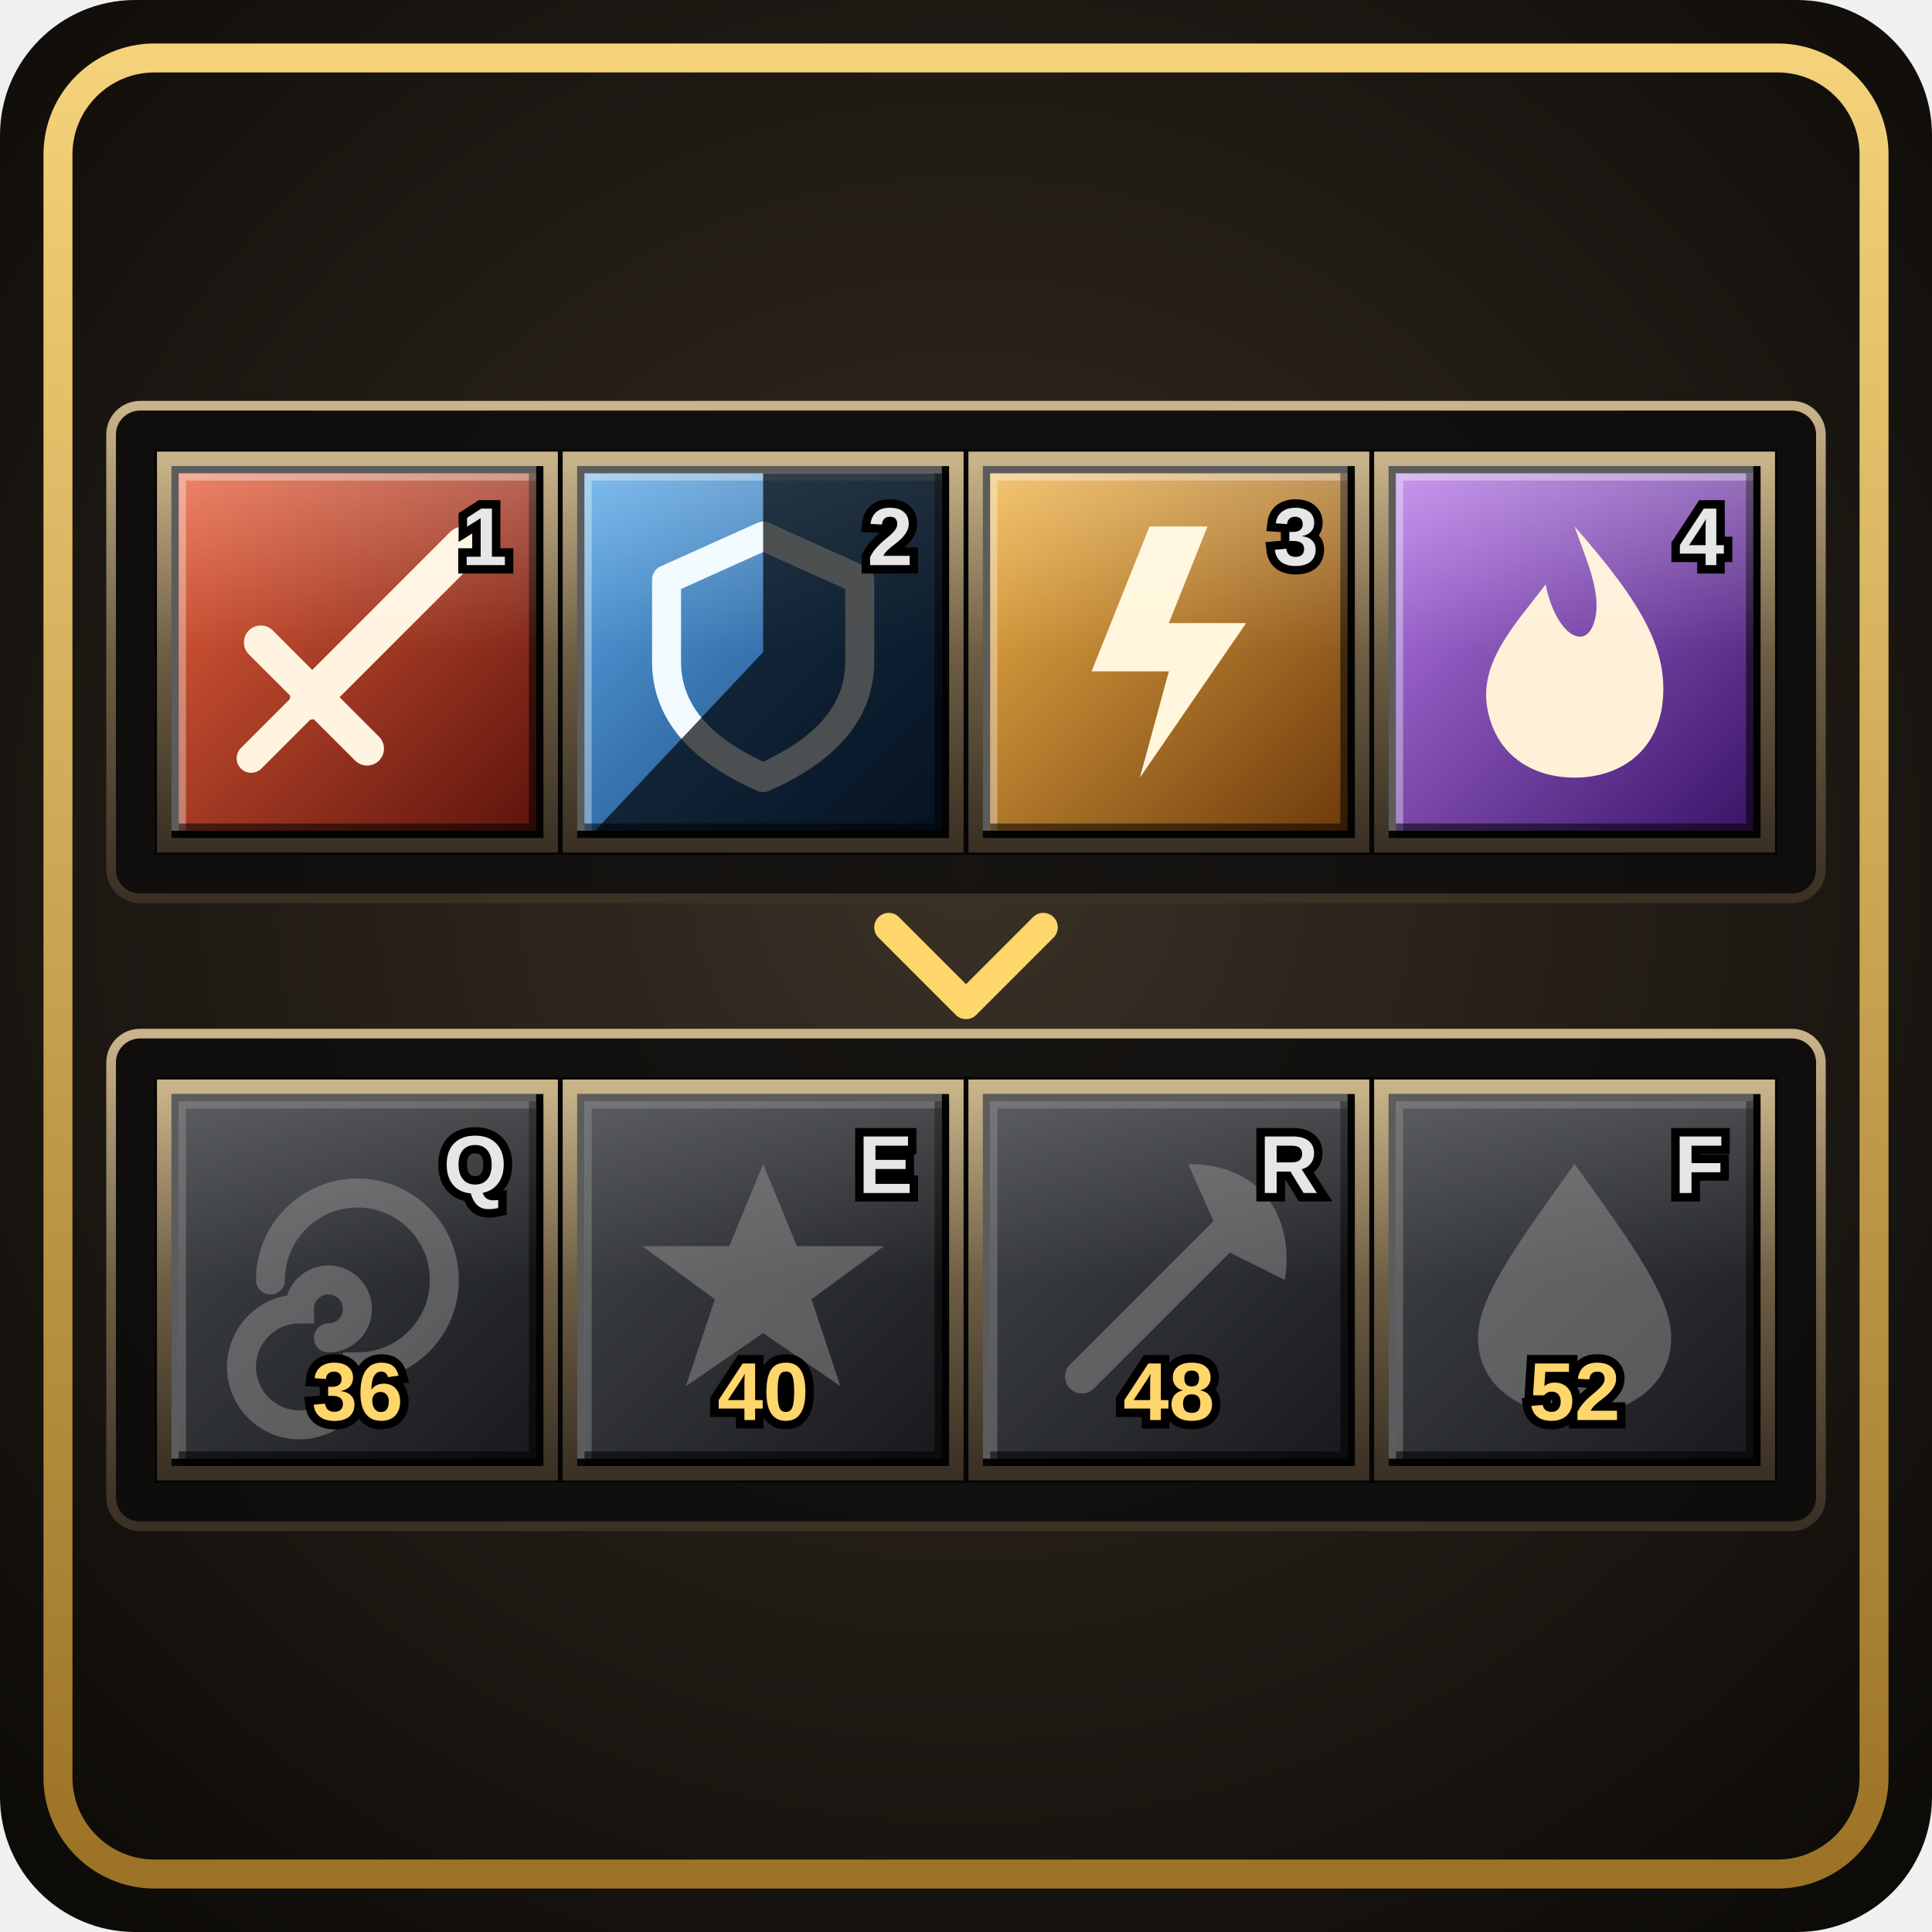
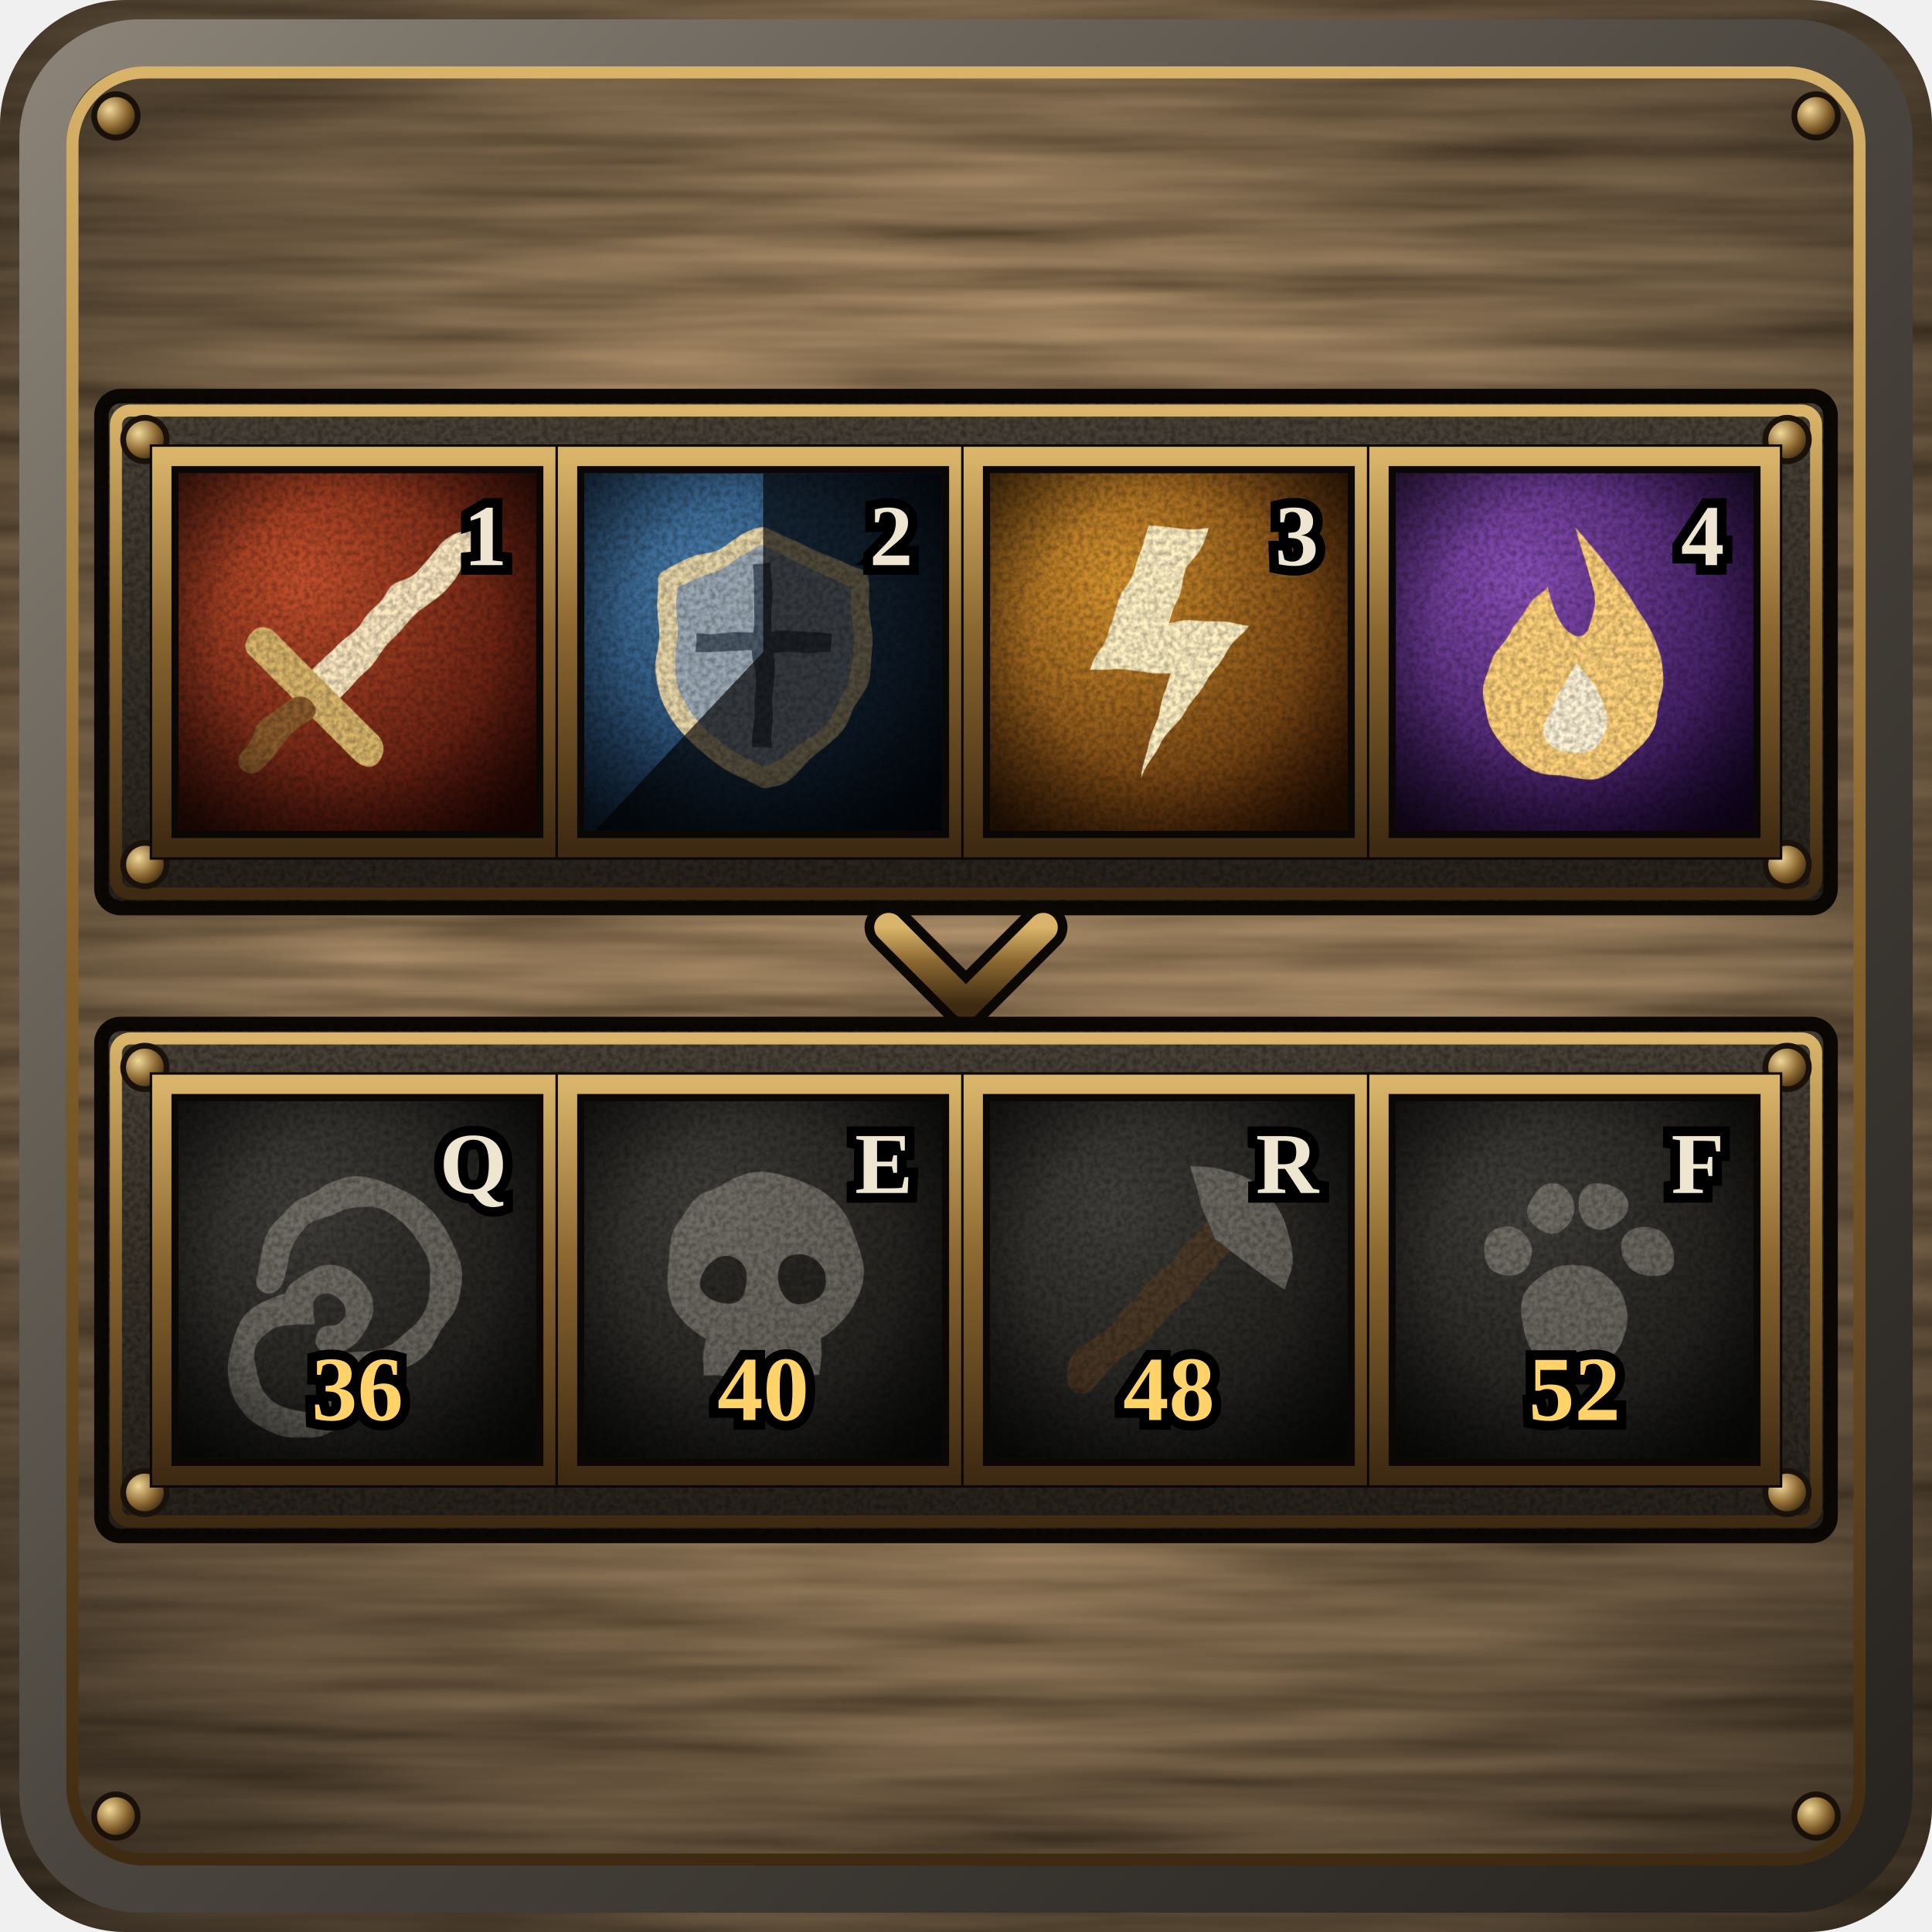
<svg xmlns="http://www.w3.org/2000/svg" width="400" height="400" viewBox="0 0 400 400">
  <defs>
-     <radialGradient id="bg" cx="50%" cy="45%" r="70%">
-       <stop offset="0" stop-color="#3a3026" />
-       <stop offset="0.6" stop-color="#1e1913" />
-       <stop offset="1" stop-color="#0d0b08" />
-     </radialGradient>
-     <linearGradient id="gold" x1="0" y1="0" x2="0" y2="1">
-       <stop offset="0" stop-color="#f3d27a" />
-       <stop offset="1" stop-color="#9c7326" />
+     <filter id="grain" x="0" y="0" width="100%" height="100%">
+       <feTurbulence type="fractalNoise" baseFrequency="0.9" numOctaves="2" seed="7" result="n" />
+       <feColorMatrix in="n" type="matrix" values="0 0 0 0 0  0 0 0 0 0  0 0 0 0 0  0 0 0 -1.1 0.75" />
+     </filter>
+     <filter id="wood" x="0" y="0" width="100%" height="100%">
+       <feTurbulence type="fractalNoise" baseFrequency="0.012 0.18" numOctaves="3" seed="3" result="n" />
+       <feColorMatrix in="n" type="matrix" values="0.42 0 0 0 0.06  0.28 0 0 0 0.035  0.15 0 0 0 0.015  0 0 0 0 1" />
+     </filter>
+     <filter id="paint">
+       <feTurbulence type="fractalNoise" baseFrequency="0.08" numOctaves="2" seed="5" result="t" />
+       <feDisplacementMap in="SourceGraphic" in2="t" scale="3" />
+     </filter>
+     <radialGradient id="vign" cx="50%" cy="45%" r="70%">
+       <stop offset="0.55" stop-color="#000" stop-opacity="0" />
+       <stop offset="1" stop-color="#000" stop-opacity="0.65" />
+     </radialGradient>
+     <radialGradient id="shade" cx="50%" cy="45%" r="75%">
+       <stop offset="0.4" stop-color="#000" stop-opacity="0" />
+       <stop offset="1" stop-color="#000" stop-opacity="0.7" />
+     </radialGradient>
+     <linearGradient id="bronze" x1="0" y1="0" x2="0" y2="1">
+       <stop offset="0" stop-color="#d9b46a" />
+       <stop offset="0.45" stop-color="#8a6630" />
+       <stop offset="1" stop-color="#3e2a12" />
    </linearGradient>
-     <linearGradient id="metal" x1="0" y1="0" x2="0" y2="1">
-       <stop offset="0" stop-color="#c9b48a" />
-       <stop offset="0.5" stop-color="#6e5e44" />
-       <stop offset="1" stop-color="#3a3024" />
+     <linearGradient id="iron" x1="0" y1="0" x2="1" y2="1">
+       <stop offset="0" stop-color="#8c8478" />
+       <stop offset="0.5" stop-color="#4a453e" />
+       <stop offset="1" stop-color="#26231f" />
    </linearGradient>
-     <linearGradient id="gloss" x1="0" y1="0" x2="0" y2="1">
-       <stop offset="0" stop-color="#ffffff" stop-opacity="0.22" />
-       <stop offset="1" stop-color="#ffffff" stop-opacity="0" />
+     <linearGradient id="stone" x1="0" y1="0" x2="0" y2="1">
+       <stop offset="0" stop-color="#4a4238" />
+       <stop offset="1" stop-color="#25201a" />
    </linearGradient>
-     <linearGradient id="g_red" x1="0" y1="0" x2="1" y2="1">
-       <stop offset="0" stop-color="#e8603c" />
-       <stop offset="1" stop-color="#5e140c" />
-     </linearGradient>
-     <linearGradient id="g_blue" x1="0" y1="0" x2="1" y2="1">
-       <stop offset="0" stop-color="#5aa8e8" />
-       <stop offset="1" stop-color="#123a6e" />
-     </linearGradient>
-     <linearGradient id="g_amber" x1="0" y1="0" x2="1" y2="1">
-       <stop offset="0" stop-color="#f0b44a" />
-       <stop offset="1" stop-color="#6e3a0c" />
-     </linearGradient>
-     <linearGradient id="g_violet" x1="0" y1="0" x2="1" y2="1">
-       <stop offset="0" stop-color="#b77ae8" />
-       <stop offset="1" stop-color="#3a1468" />
-     </linearGradient>
-     <linearGradient id="g_grey" x1="0" y1="0" x2="1" y2="1">
-       <stop offset="0" stop-color="#6a6e74" />
-       <stop offset="1" stop-color="#24272b" />
-     </linearGradient>
+     <radialGradient id="rivet" cx="35%" cy="35%" r="70%">
+       <stop offset="0" stop-color="#f0d89a" />
+       <stop offset="0.6" stop-color="#8a6630" />
+       <stop offset="1" stop-color="#3a2810" />
+     </radialGradient>
+     <clipPath id="tile">
+       <rect x="0" y="0" width="400" height="400" rx="26" />
+     </clipPath>
+     <radialGradient id="g_red" cx="35%" cy="30%" r="85%">
+       <stop offset="0" stop-color="#c4502c" />
+       <stop offset="1" stop-color="#3e0c06" />
+     </radialGradient>
+     <radialGradient id="g_blue" cx="35%" cy="30%" r="85%">
+       <stop offset="0" stop-color="#4a7fae" />
+       <stop offset="1" stop-color="#0e2440" />
+     </radialGradient>
+     <radialGradient id="g_amber" cx="35%" cy="30%" r="85%">
+       <stop offset="0" stop-color="#d8952e" />
+       <stop offset="1" stop-color="#4a2006" />
+     </radialGradient>
+     <radialGradient id="g_violet" cx="35%" cy="30%" r="85%">
+       <stop offset="0" stop-color="#8a4fb8" />
+       <stop offset="1" stop-color="#240a3e" />
+     </radialGradient>
+     <radialGradient id="g_grey" cx="35%" cy="30%" r="85%">
+       <stop offset="0" stop-color="#5c5a54" />
+       <stop offset="1" stop-color="#1c1b18" />
+     </radialGradient>
  </defs>
-   <rect x="0" y="0" width="400" height="400" rx="28" fill="url(#bg)" />
-   <rect x="12" y="12" width="376" height="376" rx="20" fill="none" stroke="url(#gold)" stroke-width="6" />
+   <g clip-path="url(#tile)">
+     <rect x="0" y="0" width="400" height="400" filter="url(#wood)" />
+     <rect x="0" y="0" width="400" height="400" fill="url(#shade)" />
+   </g>
+   <rect x="9" y="9" width="382" height="382" rx="20" fill="none" stroke="url(#iron)" stroke-width="10" />
+   <rect x="15" y="15" width="370" height="370" rx="15" fill="none" stroke="url(#bronze)" stroke-width="2.5" />
+   <circle cx="24" cy="24" r="4.5" fill="url(#rivet)" stroke="#1a120a" stroke-width="1.2" />
+   <circle cx="376" cy="24" r="4.5" fill="url(#rivet)" stroke="#1a120a" stroke-width="1.2" />
+   <circle cx="24" cy="376" r="4.5" fill="url(#rivet)" stroke="#1a120a" stroke-width="1.2" />
+   <circle cx="376" cy="376" r="4.5" fill="url(#rivet)" stroke="#1a120a" stroke-width="1.2" />
  <g transform="translate(0,28)">
-     <rect x="23.0" y="56.0" width="354" height="102" rx="6" fill="#0b0b0b" fill-opacity="0.75" stroke="url(#metal)" stroke-width="2" />
+     <rect x="21.0" y="54.0" width="358" height="106" rx="4" fill="url(#stone)" stroke="#0a0704" stroke-width="3" />
+     <rect x="21.0" y="54.0" width="358" height="106" rx="4" filter="url(#grain)" opacity="0.6" />
+     <rect x="24.0" y="57.0" width="352" height="100" rx="3" fill="none" stroke="url(#bronze)" stroke-width="2.5" />
+     <circle cx="30.0" cy="63.0" r="4.5" fill="url(#rivet)" stroke="#1a120a" stroke-width="1.2" />
+     <circle cx="370.0" cy="63.0" r="4.5" fill="url(#rivet)" stroke="#1a120a" stroke-width="1.2" />
+     <circle cx="30.0" cy="151.0" r="4.5" fill="url(#rivet)" stroke="#1a120a" stroke-width="1.2" />
+     <circle cx="370.0" cy="151.0" r="4.5" fill="url(#rivet)" stroke="#1a120a" stroke-width="1.2" />
    <g transform="translate(74.0,107)">
-       <rect x="-42.0" y="-42.0" width="84" height="84" fill="#050505" />
-       <rect x="-40.0" y="-40.0" width="80" height="80" fill="none" stroke="url(#metal)" stroke-width="3" />
+       <rect x="-43.0" y="-43.0" width="86" height="86" fill="#0a0704" />
+       <rect x="-40.5" y="-40.5" width="81" height="81" fill="none" stroke="url(#bronze)" stroke-width="4" />
      <rect x="-37.0" y="-37.0" width="74" height="74" fill="url(#g_red)" />
-       <g opacity="1">
-         <path d="M -10 10 L 22 -22" stroke="#fff4e0" stroke-width="8" stroke-linecap="round" />
-         <path d="M -20 -2 L 2 20" stroke="#fff4e0" stroke-width="7" stroke-linecap="round" />
-         <path d="M -12 12 L -22 22" stroke="#fff4e0" stroke-width="6" stroke-linecap="round" />
-       </g>
-       <path d="M -37.0 37.0 L -37.0 -37.0 L 37.0 -37.0" fill="none" stroke="#ffffff" stroke-opacity="0.35" stroke-width="3" />
-       <path d="M -37.0 37.0 L 37.0 37.0 L 37.0 -37.0" fill="none" stroke="#000000" stroke-opacity="0.55" stroke-width="3" />
-       <rect x="-37.0" y="-37.0" width="74" height="37.0" fill="url(#gloss)" />
-       <text x="31.0" y="-18.0" text-anchor="end" font-family="Arial, Helvetica, sans-serif" font-weight="700" font-size="17" fill="#e6e6e6" stroke="#000" stroke-width="3.5" paint-order="stroke">1</text>
+       <g opacity="1" filter="url(#paint)">
+         <path d="M -10 10 L 22 -22" stroke="#fbe7c0" stroke-width="7" stroke-linecap="round" />
+         <path d="M -20 -2 L 2 20" stroke="#d9b56a" stroke-width="7" stroke-linecap="round" />
+         <path d="M -12 12 L -22 22" stroke="#8a5a2b" stroke-width="6" stroke-linecap="round" />
+       </g>
+       <rect x="-37.0" y="-37.0" width="74" height="74" filter="url(#grain)" opacity="0.5" />
+       <rect x="-37.0" y="-37.0" width="74" height="74" fill="url(#vign)" />
+       <text x="31.0" y="-18.0" text-anchor="end" font-family="Georgia, 'Times New Roman', serif" font-weight="700" font-size="18" fill="#efe6d2" stroke="#000" stroke-width="4" paint-order="stroke">1</text>
    </g>
    <g transform="translate(158.0,107)">
-       <rect x="-42.0" y="-42.0" width="84" height="84" fill="#050505" />
-       <rect x="-40.0" y="-40.0" width="80" height="80" fill="none" stroke="url(#metal)" stroke-width="3" />
+       <rect x="-43.0" y="-43.0" width="86" height="86" fill="#0a0704" />
+       <rect x="-40.5" y="-40.5" width="81" height="81" fill="none" stroke="url(#bronze)" stroke-width="4" />
      <rect x="-37.0" y="-37.0" width="74" height="74" fill="url(#g_blue)" />
-       <g opacity="1">
-         <path d="M 0 -24 L 20 -15 L 20 2 C 20 15 9 22 0 26 C -9 22 -20 15 -20 2 L -20 -15 Z" fill="none" stroke="#f0faff" stroke-width="6" stroke-linejoin="round" />
-       </g>
-       <path d="M -37.0 37.0 L -37.0 -37.0 L 37.0 -37.0" fill="none" stroke="#ffffff" stroke-opacity="0.35" stroke-width="3" />
-       <path d="M -37.0 37.0 L 37.0 37.0 L 37.0 -37.0" fill="none" stroke="#000000" stroke-opacity="0.55" stroke-width="3" />
-       <rect x="-37.0" y="-37.0" width="74" height="37.0" fill="url(#gloss)" />
-       <clipPath id="cdclip">
+       <g opacity="1" filter="url(#paint)">
+         <path d="M 0 -24 L 20 -15 L 20 2 C 20 15 9 22 0 26 C -9 22 -20 15 -20 2 L -20 -15 Z" fill="#9aa8b4" stroke="#e6d5a8" stroke-width="4" stroke-linejoin="round" />
+         <path d="M 0 -18 L 0 20 M -14 -2 L 14 -2" stroke="#4a5866" stroke-width="4" />
+       </g>
+       <rect x="-37.0" y="-37.0" width="74" height="74" filter="url(#grain)" opacity="0.5" />
+       <rect x="-37.0" y="-37.0" width="74" height="74" fill="url(#vign)" />
+       <clipPath id="cd1">
        <rect x="-37.0" y="-37.0" width="74" height="74" />
      </clipPath>
-       <path clip-path="url(#cdclip)" d="M 0 0 L 0 -74 A 74 74 0 1 1 -50.7 53.9 Z" fill="#000" fill-opacity="0.68" />
-       <text x="31.0" y="-18.0" text-anchor="end" font-family="Arial, Helvetica, sans-serif" font-weight="700" font-size="17" fill="#e6e6e6" stroke="#000" stroke-width="3.5" paint-order="stroke">2</text>
+       <path clip-path="url(#cd1)" d="M 0 0 L 0 -74 A 74 74 0 1 1 -50.7 53.9 Z" fill="#000" fill-opacity="0.66" />
+       <text x="31.0" y="-18.0" text-anchor="end" font-family="Georgia, 'Times New Roman', serif" font-weight="700" font-size="18" fill="#efe6d2" stroke="#000" stroke-width="4" paint-order="stroke">2</text>
    </g>
    <g transform="translate(242.0,107)">
-       <rect x="-42.0" y="-42.0" width="84" height="84" fill="#050505" />
-       <rect x="-40.0" y="-40.0" width="80" height="80" fill="none" stroke="url(#metal)" stroke-width="3" />
+       <rect x="-43.0" y="-43.0" width="86" height="86" fill="#0a0704" />
+       <rect x="-40.5" y="-40.5" width="81" height="81" fill="none" stroke="url(#bronze)" stroke-width="4" />
      <rect x="-37.0" y="-37.0" width="74" height="74" fill="url(#g_amber)" />
-       <g opacity="1">
-         <path d="M -4 -26 L -16 4 L 0 4 L -6 26 L 16 -6 L 0 -6 L 8 -26 Z" fill="#fff6dc" />
-       </g>
-       <path d="M -37.0 37.0 L -37.0 -37.0 L 37.0 -37.0" fill="none" stroke="#ffffff" stroke-opacity="0.35" stroke-width="3" />
-       <path d="M -37.0 37.0 L 37.0 37.0 L 37.0 -37.0" fill="none" stroke="#000000" stroke-opacity="0.55" stroke-width="3" />
-       <rect x="-37.0" y="-37.0" width="74" height="37.0" fill="url(#gloss)" />
-       <text x="31.0" y="-18.0" text-anchor="end" font-family="Arial, Helvetica, sans-serif" font-weight="700" font-size="17" fill="#e6e6e6" stroke="#000" stroke-width="3.5" paint-order="stroke">3</text>
+       <g opacity="1" filter="url(#paint)">
+         <path d="M -4 -26 L -16 4 L 0 4 L -6 26 L 16 -6 L 0 -6 L 8 -26 Z" fill="#fff1c4" />
+       </g>
+       <rect x="-37.0" y="-37.0" width="74" height="74" filter="url(#grain)" opacity="0.5" />
+       <rect x="-37.0" y="-37.0" width="74" height="74" fill="url(#vign)" />
+       <text x="31.0" y="-18.0" text-anchor="end" font-family="Georgia, 'Times New Roman', serif" font-weight="700" font-size="18" fill="#efe6d2" stroke="#000" stroke-width="4" paint-order="stroke">3</text>
    </g>
    <g transform="translate(326.0,107)">
-       <rect x="-42.0" y="-42.0" width="84" height="84" fill="#050505" />
-       <rect x="-40.0" y="-40.0" width="80" height="80" fill="none" stroke="url(#metal)" stroke-width="3" />
+       <rect x="-43.0" y="-43.0" width="86" height="86" fill="#0a0704" />
+       <rect x="-40.5" y="-40.5" width="81" height="81" fill="none" stroke="url(#bronze)" stroke-width="4" />
      <rect x="-37.0" y="-37.0" width="74" height="74" fill="url(#g_violet)" />
-       <g opacity="1">
-         <path d="M 0 -26 C 14 -10 20 0 18 12 C 16 22 8 26 0 26 C -8 26 -16 22 -18 12 C -20 2 -12 -6 -6 -14 C -4 -4 2 0 4 -6 C 6 -12 2 -20 0 -26 Z" fill="#fff0d8" />
-       </g>
-       <path d="M -37.0 37.0 L -37.0 -37.0 L 37.0 -37.0" fill="none" stroke="#ffffff" stroke-opacity="0.35" stroke-width="3" />
-       <path d="M -37.0 37.0 L 37.0 37.0 L 37.0 -37.0" fill="none" stroke="#000000" stroke-opacity="0.55" stroke-width="3" />
-       <rect x="-37.0" y="-37.0" width="74" height="37.0" fill="url(#gloss)" />
-       <text x="31.0" y="-18.0" text-anchor="end" font-family="Arial, Helvetica, sans-serif" font-weight="700" font-size="17" fill="#e6e6e6" stroke="#000" stroke-width="3.5" paint-order="stroke">4</text>
-     </g>
-     <path d="M 184 164 L 200 180 L 216 164" fill="none" stroke="#ffd66b" stroke-width="6" stroke-linecap="round" stroke-linejoin="round" />
-     <rect x="23.0" y="186.0" width="354" height="102" rx="6" fill="#0b0b0b" fill-opacity="0.75" stroke="url(#metal)" stroke-width="2" />
+       <g opacity="1" filter="url(#paint)">
+         <path d="M 0 -26 C 14 -10 20 0 18 12 C 16 22 8 26 0 26 C -8 26 -16 22 -18 12 C -20 2 -12 -6 -6 -14 C -4 -4 2 0 4 -6 C 6 -12 2 -20 0 -26 Z" fill="#ffd27a" />
+         <path d="M 0 2 C 6 8 8 14 6 18 C 4 22 -4 22 -6 18 C -8 14 -4 8 0 2 Z" fill="#fff4d8" />
+       </g>
+       <rect x="-37.0" y="-37.0" width="74" height="74" filter="url(#grain)" opacity="0.5" />
+       <rect x="-37.0" y="-37.0" width="74" height="74" fill="url(#vign)" />
+       <text x="31.0" y="-18.0" text-anchor="end" font-family="Georgia, 'Times New Roman', serif" font-weight="700" font-size="18" fill="#efe6d2" stroke="#000" stroke-width="4" paint-order="stroke">4</text>
+     </g>
+     <path d="M 184 164 L 200 180 L 216 164" fill="none" stroke="#0a0704" stroke-width="10" stroke-linecap="round" stroke-linejoin="round" />
+     <path d="M 184 164 L 200 180 L 216 164" fill="none" stroke="url(#bronze)" stroke-width="6" stroke-linecap="round" stroke-linejoin="round" />
+     <rect x="21.0" y="184.0" width="358" height="106" rx="4" fill="url(#stone)" stroke="#0a0704" stroke-width="3" />
+     <rect x="21.0" y="184.0" width="358" height="106" rx="4" filter="url(#grain)" opacity="0.6" />
+     <rect x="24.0" y="187.0" width="352" height="100" rx="3" fill="none" stroke="url(#bronze)" stroke-width="2.5" />
+     <circle cx="30.0" cy="193.0" r="4.5" fill="url(#rivet)" stroke="#1a120a" stroke-width="1.2" />
+     <circle cx="370.0" cy="193.0" r="4.5" fill="url(#rivet)" stroke="#1a120a" stroke-width="1.2" />
+     <circle cx="30.0" cy="281.0" r="4.5" fill="url(#rivet)" stroke="#1a120a" stroke-width="1.2" />
+     <circle cx="370.0" cy="281.0" r="4.5" fill="url(#rivet)" stroke="#1a120a" stroke-width="1.2" />
    <g transform="translate(74.0,237)">
-       <rect x="-42.0" y="-42.0" width="84" height="84" fill="#050505" />
-       <rect x="-40.0" y="-40.0" width="80" height="80" fill="none" stroke="url(#metal)" stroke-width="3" />
-       <rect x="-37.0" y="-37.0" width="74" height="74" fill="url(#g_grey)" />
-       <g opacity="0.45">
-         <path d="M 0 0 m -18 0 a 18 18 0 1 1 18 18 a 12 12 0 1 1 -12 -12 a 6 6 0 1 1 6 6" fill="none" stroke="#f2f2f2" stroke-width="6" stroke-linecap="round" />
-       </g>
-       <path d="M -37.0 37.0 L -37.0 -37.0 L 37.0 -37.0" fill="none" stroke="#ffffff" stroke-opacity="0.35" stroke-width="3" />
-       <path d="M -37.0 37.0 L 37.0 37.0 L 37.0 -37.0" fill="none" stroke="#000000" stroke-opacity="0.55" stroke-width="3" />
-       <rect x="-37.0" y="-37.0" width="74" height="37.0" fill="url(#gloss)" />
-       <rect x="-37.0" y="-37.0" width="74" height="74" fill="#000" fill-opacity="0.35" />
-       <text x="0" y="29.0" text-anchor="middle" font-family="Arial, Helvetica, sans-serif" font-weight="700" font-size="17" fill="#ffd66b" stroke="#000" stroke-width="3.5" paint-order="stroke">36</text>
-       <text x="31.0" y="-18.0" text-anchor="end" font-family="Arial, Helvetica, sans-serif" font-weight="700" font-size="17" fill="#e6e6e6" stroke="#000" stroke-width="3.5" paint-order="stroke">Q</text>
+       <rect x="-43.0" y="-43.0" width="86" height="86" fill="#0a0704" />
+       <rect x="-40.5" y="-40.5" width="81" height="81" fill="none" stroke="url(#bronze)" stroke-width="4" />
+       <rect x="-37.0" y="-37.0" width="74" height="74" fill="url(#g_grey)" />
+       <g opacity="0.5" filter="url(#paint)">
+         <path d="M 0 0 m -18 0 a 18 18 0 1 1 18 18 a 12 12 0 1 1 -12 -12 a 6 6 0 1 1 6 6" fill="none" stroke="#e8e0d0" stroke-width="6" stroke-linecap="round" />
+       </g>
+       <rect x="-37.0" y="-37.0" width="74" height="74" filter="url(#grain)" opacity="0.5" />
+       <rect x="-37.0" y="-37.0" width="74" height="74" fill="url(#vign)" />
+       <rect x="-37.0" y="-37.0" width="74" height="74" fill="#000" fill-opacity="0.3" />
+       <text x="0" y="29.0" text-anchor="middle" font-family="Georgia, 'Times New Roman', serif" font-weight="700" font-size="19" fill="#ffd36a" stroke="#000" stroke-width="4" paint-order="stroke">36</text>
+       <text x="31.0" y="-18.0" text-anchor="end" font-family="Georgia, 'Times New Roman', serif" font-weight="700" font-size="18" fill="#efe6d2" stroke="#000" stroke-width="4" paint-order="stroke">Q</text>
    </g>
    <g transform="translate(158.0,237)">
-       <rect x="-42.0" y="-42.0" width="84" height="84" fill="#050505" />
-       <rect x="-40.0" y="-40.0" width="80" height="80" fill="none" stroke="url(#metal)" stroke-width="3" />
-       <rect x="-37.0" y="-37.0" width="74" height="74" fill="url(#g_grey)" />
-       <g opacity="0.45">
-         <path d="M 0 -24 L 7 -7 L 25 -7 L 10 4 L 16 22 L 0 11 L -16 22 L -10 4 L -25 -7 L -7 -7 Z" fill="#f2f2f2" />
-       </g>
-       <path d="M -37.0 37.0 L -37.0 -37.0 L 37.0 -37.0" fill="none" stroke="#ffffff" stroke-opacity="0.35" stroke-width="3" />
-       <path d="M -37.0 37.0 L 37.0 37.0 L 37.0 -37.0" fill="none" stroke="#000000" stroke-opacity="0.55" stroke-width="3" />
-       <rect x="-37.0" y="-37.0" width="74" height="37.0" fill="url(#gloss)" />
-       <rect x="-37.0" y="-37.0" width="74" height="74" fill="#000" fill-opacity="0.35" />
-       <text x="0" y="29.0" text-anchor="middle" font-family="Arial, Helvetica, sans-serif" font-weight="700" font-size="17" fill="#ffd66b" stroke="#000" stroke-width="3.5" paint-order="stroke">40</text>
-       <text x="31.0" y="-18.0" text-anchor="end" font-family="Arial, Helvetica, sans-serif" font-weight="700" font-size="17" fill="#e6e6e6" stroke="#000" stroke-width="3.5" paint-order="stroke">E</text>
+       <rect x="-43.0" y="-43.0" width="86" height="86" fill="#0a0704" />
+       <rect x="-40.5" y="-40.5" width="81" height="81" fill="none" stroke="url(#bronze)" stroke-width="4" />
+       <rect x="-37.0" y="-37.0" width="74" height="74" fill="url(#g_grey)" />
+       <g opacity="0.5" filter="url(#paint)">
+         <path d="M 0 -22 C 14 -22 20 -12 20 -2 C 20 6 16 10 12 12 L 12 20 L -12 20 L -12 12 C -16 10 -20 6 -20 -2 C -20 -12 -14 -22 0 -22 Z" fill="#e8e0d0" />
+         <circle cx="-8" cy="0" r="5" fill="#2a2620" />
+         <circle cx="8" cy="0" r="5" fill="#2a2620" />
+       </g>
+       <rect x="-37.0" y="-37.0" width="74" height="74" filter="url(#grain)" opacity="0.5" />
+       <rect x="-37.0" y="-37.0" width="74" height="74" fill="url(#vign)" />
+       <rect x="-37.0" y="-37.0" width="74" height="74" fill="#000" fill-opacity="0.3" />
+       <text x="0" y="29.0" text-anchor="middle" font-family="Georgia, 'Times New Roman', serif" font-weight="700" font-size="19" fill="#ffd36a" stroke="#000" stroke-width="4" paint-order="stroke">40</text>
+       <text x="31.0" y="-18.0" text-anchor="end" font-family="Georgia, 'Times New Roman', serif" font-weight="700" font-size="18" fill="#efe6d2" stroke="#000" stroke-width="4" paint-order="stroke">E</text>
    </g>
    <g transform="translate(242.0,237)">
-       <rect x="-42.0" y="-42.0" width="84" height="84" fill="#050505" />
-       <rect x="-40.0" y="-40.0" width="80" height="80" fill="none" stroke="url(#metal)" stroke-width="3" />
-       <rect x="-37.0" y="-37.0" width="74" height="74" fill="url(#g_grey)" />
-       <g opacity="0.45">
-         <path d="M -18 20 L 14 -12" stroke="#f2f2f2" stroke-width="7" stroke-linecap="round" />
-         <path d="M 4 -24 C 20 -24 26 -12 24 0 L 12 -6 Z" fill="#f2f2f2" />
-       </g>
-       <path d="M -37.0 37.0 L -37.0 -37.0 L 37.0 -37.0" fill="none" stroke="#ffffff" stroke-opacity="0.35" stroke-width="3" />
-       <path d="M -37.0 37.0 L 37.0 37.0 L 37.0 -37.0" fill="none" stroke="#000000" stroke-opacity="0.55" stroke-width="3" />
-       <rect x="-37.0" y="-37.0" width="74" height="37.0" fill="url(#gloss)" />
-       <rect x="-37.0" y="-37.0" width="74" height="74" fill="#000" fill-opacity="0.35" />
-       <text x="0" y="29.0" text-anchor="middle" font-family="Arial, Helvetica, sans-serif" font-weight="700" font-size="17" fill="#ffd66b" stroke="#000" stroke-width="3.5" paint-order="stroke">48</text>
-       <text x="31.0" y="-18.0" text-anchor="end" font-family="Arial, Helvetica, sans-serif" font-weight="700" font-size="17" fill="#e6e6e6" stroke="#000" stroke-width="3.5" paint-order="stroke">R</text>
+       <rect x="-43.0" y="-43.0" width="86" height="86" fill="#0a0704" />
+       <rect x="-40.5" y="-40.5" width="81" height="81" fill="none" stroke="url(#bronze)" stroke-width="4" />
+       <rect x="-37.0" y="-37.0" width="74" height="74" fill="url(#g_grey)" />
+       <g opacity="0.5" filter="url(#paint)">
+         <path d="M -18 20 L 14 -12" stroke="#8a5a2b" stroke-width="7" stroke-linecap="round" />
+         <path d="M 4 -24 C 22 -24 28 -10 24 2 L 10 -8 Z" fill="#e8e0d0" />
+       </g>
+       <rect x="-37.0" y="-37.0" width="74" height="74" filter="url(#grain)" opacity="0.5" />
+       <rect x="-37.0" y="-37.0" width="74" height="74" fill="url(#vign)" />
+       <rect x="-37.0" y="-37.0" width="74" height="74" fill="#000" fill-opacity="0.3" />
+       <text x="0" y="29.0" text-anchor="middle" font-family="Georgia, 'Times New Roman', serif" font-weight="700" font-size="19" fill="#ffd36a" stroke="#000" stroke-width="4" paint-order="stroke">48</text>
+       <text x="31.0" y="-18.0" text-anchor="end" font-family="Georgia, 'Times New Roman', serif" font-weight="700" font-size="18" fill="#efe6d2" stroke="#000" stroke-width="4" paint-order="stroke">R</text>
    </g>
    <g transform="translate(326.0,237)">
-       <rect x="-42.0" y="-42.0" width="84" height="84" fill="#050505" />
-       <rect x="-40.0" y="-40.0" width="80" height="80" fill="none" stroke="url(#metal)" stroke-width="3" />
-       <rect x="-37.0" y="-37.0" width="74" height="74" fill="url(#g_grey)" />
-       <g opacity="0.45">
-         <path d="M 0 -24 C 13 -6 20 4 20 12 C 20 22 11 28 0 28 C -11 28 -20 22 -20 12 C -20 4 -13 -6 0 -24 Z" fill="#f2f2f2" />
-       </g>
-       <path d="M -37.0 37.0 L -37.0 -37.0 L 37.0 -37.0" fill="none" stroke="#ffffff" stroke-opacity="0.35" stroke-width="3" />
-       <path d="M -37.0 37.0 L 37.0 37.0 L 37.0 -37.0" fill="none" stroke="#000000" stroke-opacity="0.55" stroke-width="3" />
-       <rect x="-37.0" y="-37.0" width="74" height="37.0" fill="url(#gloss)" />
-       <rect x="-37.0" y="-37.0" width="74" height="74" fill="#000" fill-opacity="0.35" />
-       <text x="0" y="29.0" text-anchor="middle" font-family="Arial, Helvetica, sans-serif" font-weight="700" font-size="17" fill="#ffd66b" stroke="#000" stroke-width="3.5" paint-order="stroke">52</text>
-       <text x="31.0" y="-18.0" text-anchor="end" font-family="Arial, Helvetica, sans-serif" font-weight="700" font-size="17" fill="#e6e6e6" stroke="#000" stroke-width="3.5" paint-order="stroke">F</text>
+       <rect x="-43.0" y="-43.0" width="86" height="86" fill="#0a0704" />
+       <rect x="-40.5" y="-40.5" width="81" height="81" fill="none" stroke="url(#bronze)" stroke-width="4" />
+       <rect x="-37.0" y="-37.0" width="74" height="74" fill="url(#g_grey)" />
+       <g opacity="0.5" filter="url(#paint)">
+         <circle cx="0" cy="8" r="11" fill="#e8e0d0" />
+         <circle cx="-14" cy="-6" r="5" fill="#e8e0d0" />
+         <circle cx="-5" cy="-15" r="5" fill="#e8e0d0" />
+         <circle cx="6" cy="-15" r="5" fill="#e8e0d0" />
+         <circle cx="15" cy="-6" r="5" fill="#e8e0d0" />
+       </g>
+       <rect x="-37.0" y="-37.0" width="74" height="74" filter="url(#grain)" opacity="0.5" />
+       <rect x="-37.0" y="-37.0" width="74" height="74" fill="url(#vign)" />
+       <rect x="-37.0" y="-37.0" width="74" height="74" fill="#000" fill-opacity="0.3" />
+       <text x="0" y="29.0" text-anchor="middle" font-family="Georgia, 'Times New Roman', serif" font-weight="700" font-size="19" fill="#ffd36a" stroke="#000" stroke-width="4" paint-order="stroke">52</text>
+       <text x="31.0" y="-18.0" text-anchor="end" font-family="Georgia, 'Times New Roman', serif" font-weight="700" font-size="18" fill="#efe6d2" stroke="#000" stroke-width="4" paint-order="stroke">F</text>
    </g>
  </g>
</svg>
